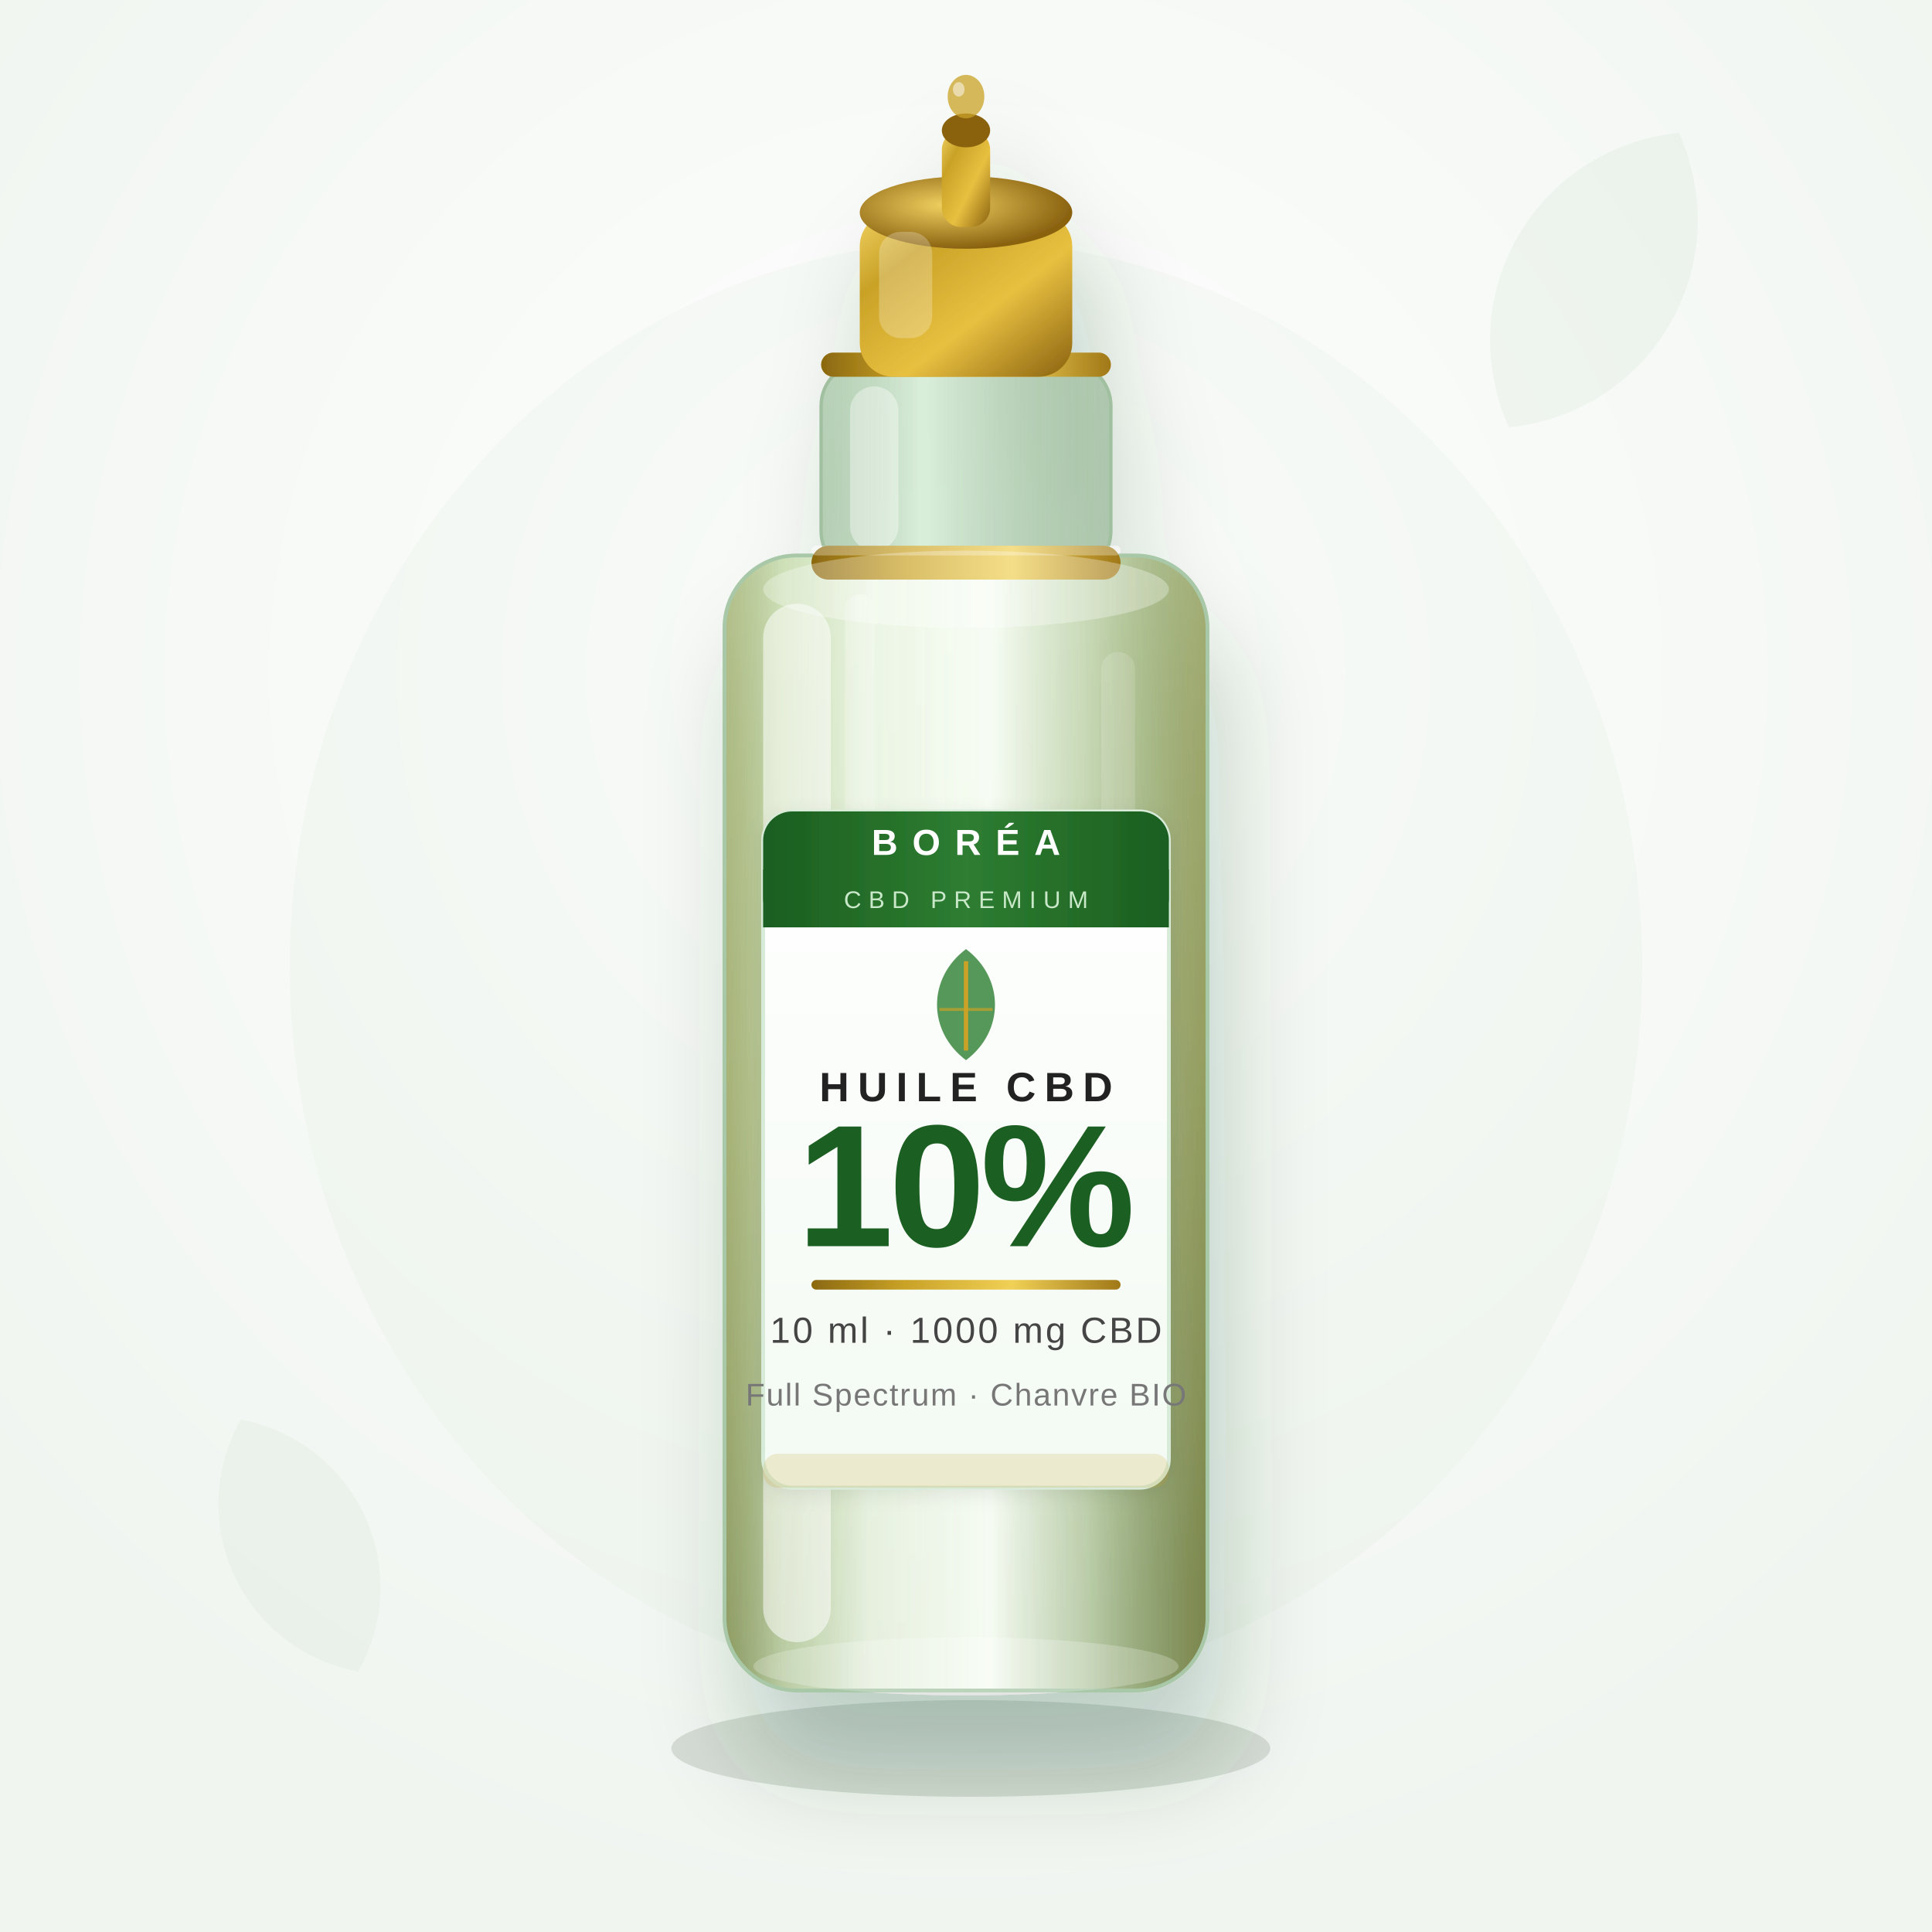
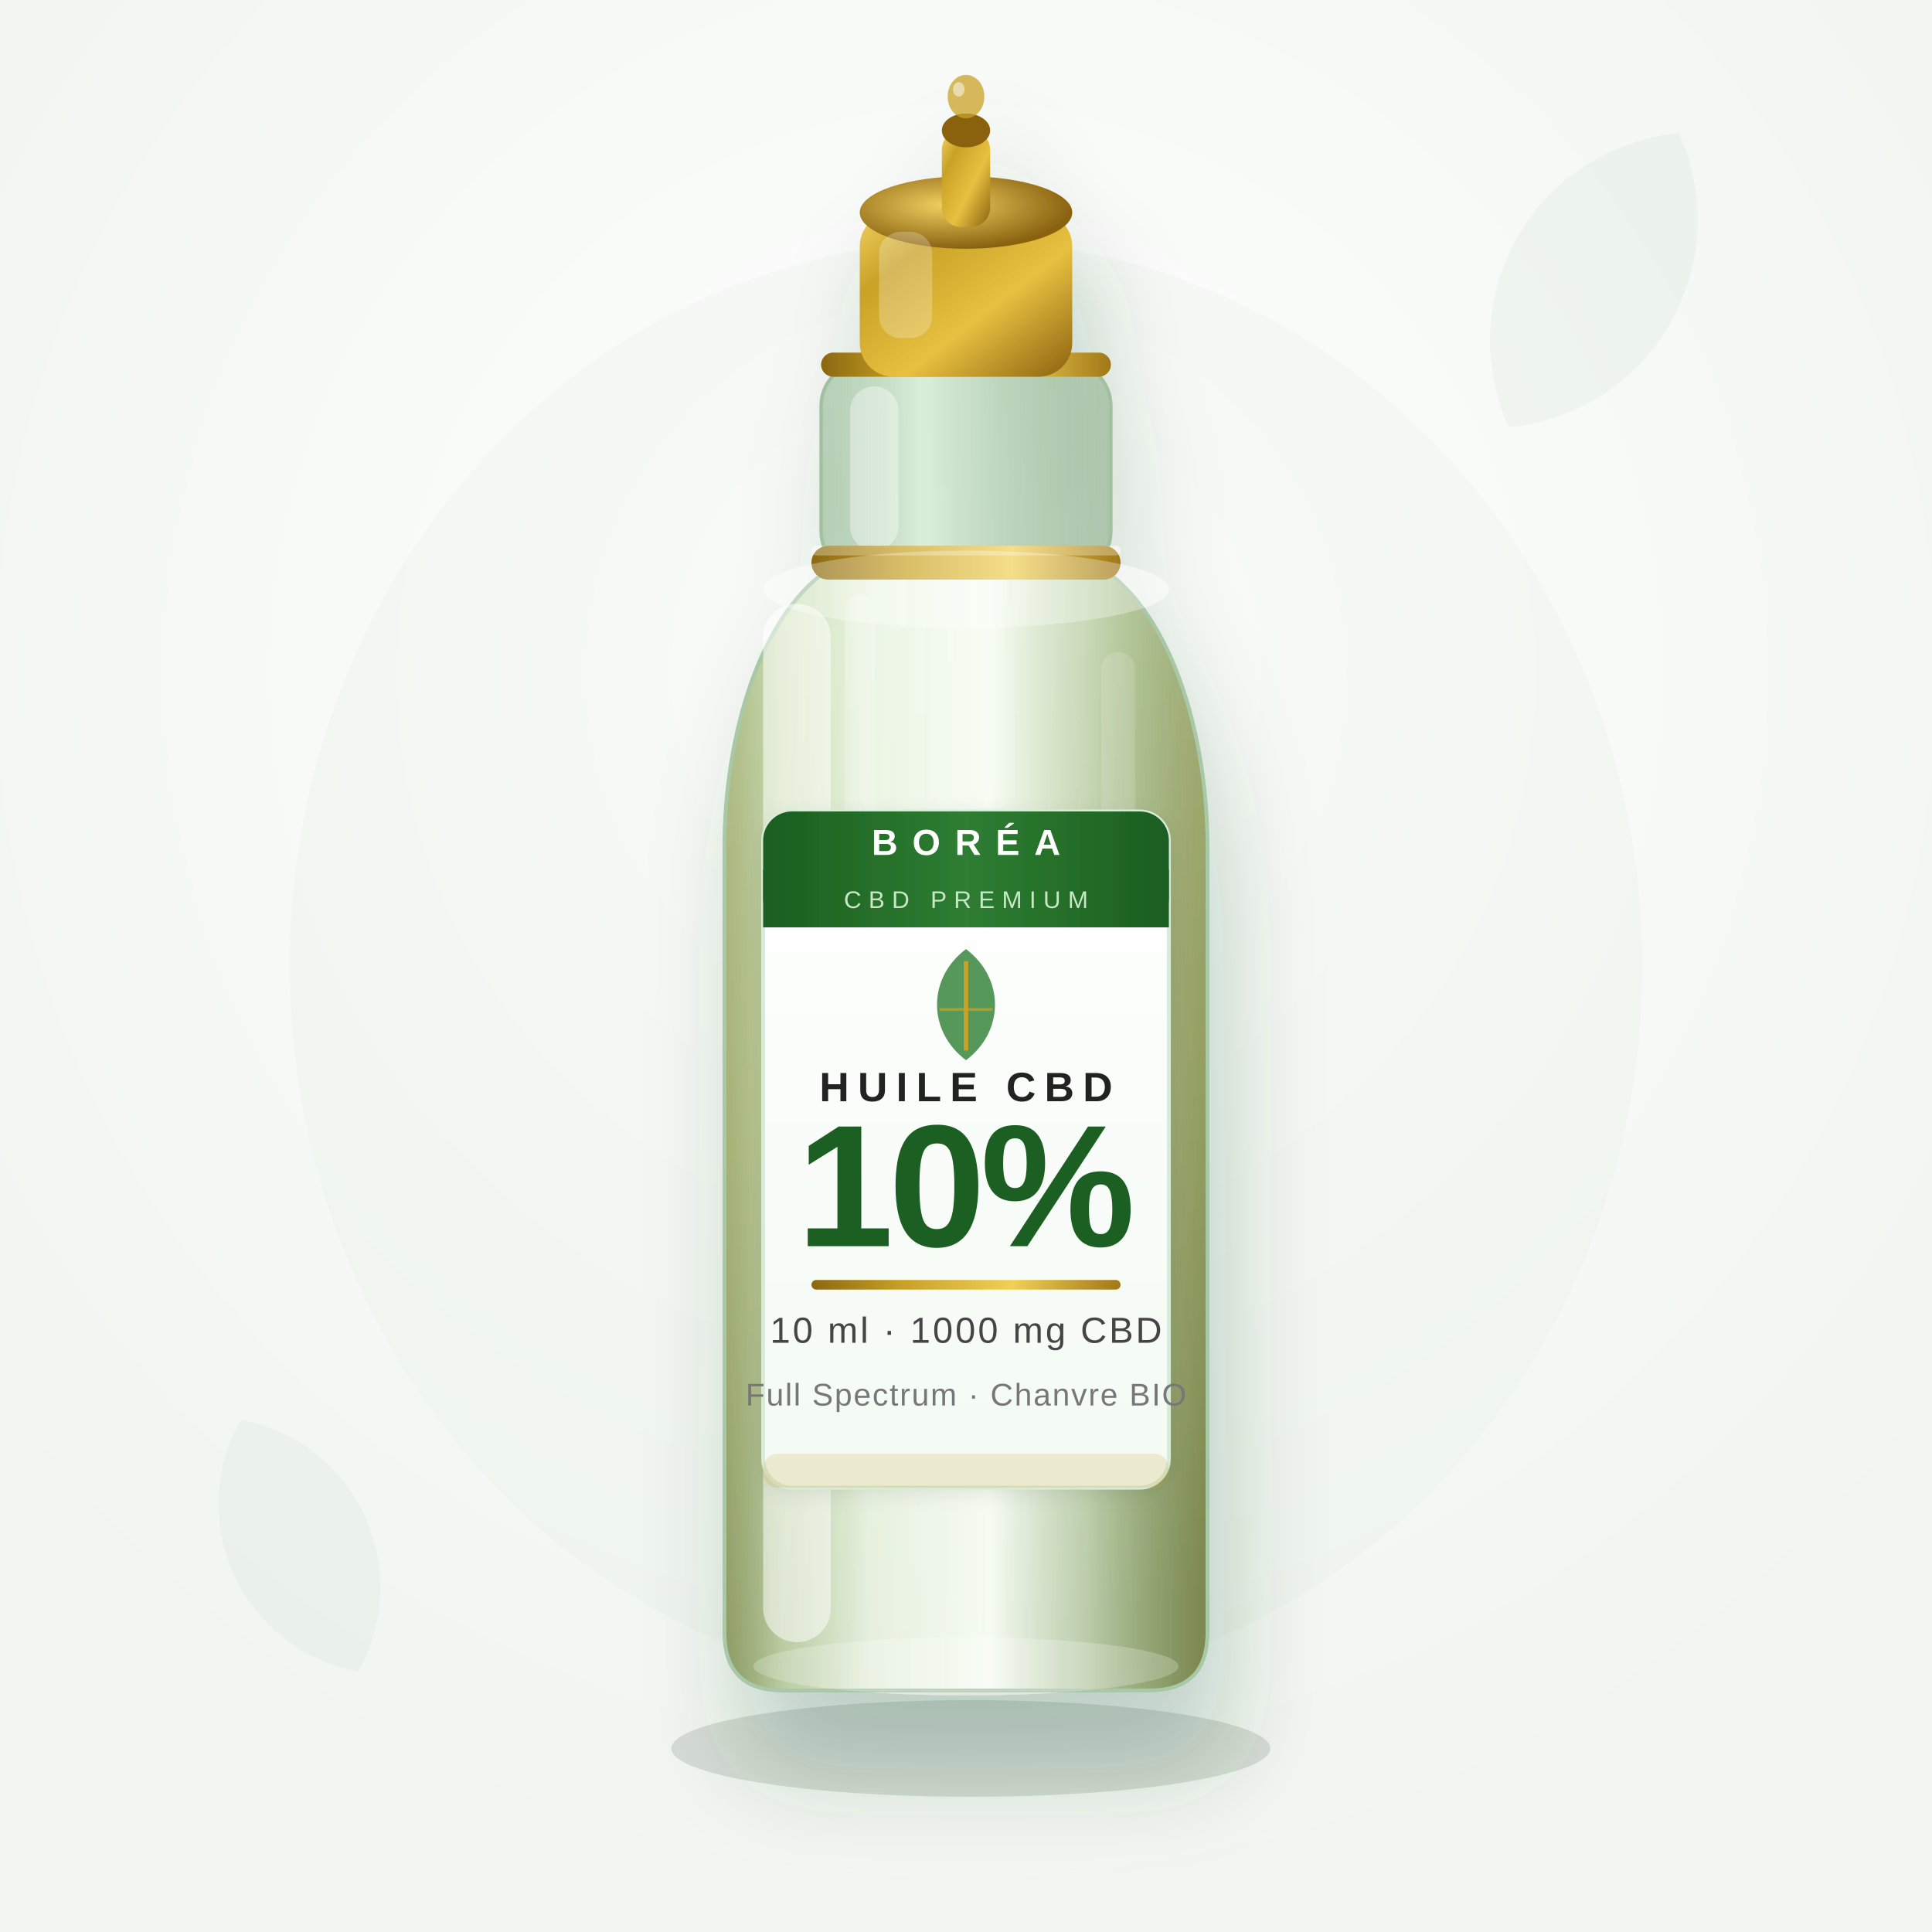
<svg xmlns="http://www.w3.org/2000/svg" viewBox="0 0 400 400" width="400" height="400">
  <defs>
    <radialGradient id="bg-h10" cx="50%" cy="35%" r="65%">
      <stop offset="0%" stop-color="#ffffff" />
      <stop offset="100%" stop-color="#f0f5f0" />
    </radialGradient>
    <linearGradient id="glass-h10" x1="0%" y1="0%" x2="100%" y2="0%">
      <stop offset="0%" stop-color="#8ab88a" stop-opacity="0.55" />
      <stop offset="12%" stop-color="#c8e8c8" stop-opacity="0.75" />
      <stop offset="30%" stop-color="#edfaed" stop-opacity="0.92" />
      <stop offset="55%" stop-color="#f8fff8" stop-opacity="0.97" />
      <stop offset="75%" stop-color="#c5e0c5" stop-opacity="0.82" />
      <stop offset="90%" stop-color="#90b890" stop-opacity="0.65" />
      <stop offset="100%" stop-color="#6a9a6a" stop-opacity="0.50" />
    </linearGradient>
    <linearGradient id="oil-h10" x1="0%" y1="0%" x2="10%" y2="100%">
      <stop offset="0%" stop-color="#d4a840" stop-opacity="0.60" />
      <stop offset="50%" stop-color="#b88a20" stop-opacity="0.70" />
      <stop offset="100%" stop-color="#7a5a08" stop-opacity="0.80" />
    </linearGradient>
    <linearGradient id="neck-h10" x1="0%" y1="0%" x2="100%" y2="0%">
      <stop offset="0%" stop-color="#90b890" stop-opacity="0.6" />
      <stop offset="35%" stop-color="#daf0da" stop-opacity="0.9" />
      <stop offset="100%" stop-color="#80a880" stop-opacity="0.55" />
    </linearGradient>
    <linearGradient id="cap-h10" x1="0%" y1="0%" x2="100%" y2="100%">
      <stop offset="0%" stop-color="#f0d060" />
      <stop offset="25%" stop-color="#c9a227" />
      <stop offset="60%" stop-color="#e8c040" />
      <stop offset="100%" stop-color="#8a6210" />
    </linearGradient>
    <radialGradient id="cap-top-h10" cx="40%" cy="40%" r="60%">
      <stop offset="0%" stop-color="#f0d060" />
      <stop offset="100%" stop-color="#8a6210" />
    </radialGradient>
    <linearGradient id="label-h10" x1="0%" y1="0%" x2="0%" y2="100%">
      <stop offset="0%" stop-color="#ffffff" />
      <stop offset="100%" stop-color="#f3faf3" />
    </linearGradient>
    <linearGradient id="label-green-h10" x1="0%" y1="0%" x2="100%" y2="0%">
      <stop offset="0%" stop-color="#1b5e20" />
      <stop offset="50%" stop-color="#2e7d32" />
      <stop offset="100%" stop-color="#1b5e20" />
    </linearGradient>
    <linearGradient id="gold-h10" x1="0%" y1="0%" x2="100%" y2="0%">
      <stop offset="0%" stop-color="#8b6810" />
      <stop offset="30%" stop-color="#c9a227" />
      <stop offset="65%" stop-color="#f0d055" />
      <stop offset="100%" stop-color="#a07818" />
    </linearGradient>
    <filter id="shadow-h10" x="-30%" y="-20%" width="160%" height="160%">
      <feGaussianBlur in="SourceAlpha" stdDeviation="10" result="blur" />
      <feOffset dx="4" dy="16" result="offsetBlur" />
      <feFlood flood-color="#1a4020" flood-opacity="0.22" result="color" />
      <feComposite in="color" in2="offsetBlur" operator="in" result="shadow" />
      <feMerge>
        <feMergeNode in="shadow" />
        <feMergeNode in="SourceGraphic" />
      </feMerge>
    </filter>
    <filter id="label-shadow-h10">
      <feDropShadow dx="0" dy="1" stdDeviation="2" flood-color="#000" flood-opacity="0.08" />
    </filter>
    <clipPath id="bottle-clip-h10">
-       <rect x="150" y="115" width="100" height="235" rx="15" />
+       <path d="M170,119 C156,130 150,155 150,175 L150,338 Q150,350 162,350 L238,350 Q250,350 250,338 L250,175 C250,155 244,130 230,119 Z" />
    </clipPath>
  </defs>
  <rect width="400" height="400" fill="url(#bg-h10)" />
  <ellipse cx="200" cy="200" rx="140" ry="150" fill="#2e7d32" opacity="0.025" />
  <ellipse cx="201" cy="362" rx="62" ry="10" fill="#1a3a1a" opacity="0.14" />
  <g filter="url(#shadow-h10)">
-     <rect x="150" y="115" width="100" height="235" rx="15" fill="url(#oil-h10)" clip-path="url(#bottle-clip-h10)" />
-     <rect x="150" y="115" width="100" height="235" rx="15" fill="url(#glass-h10)" stroke="#a8c8a8" stroke-width="0.8" />
+     <path d="M170,119 C156,130 150,155 150,175 L150,338 Q150,350 162,350 L238,350 Q250,350 250,338 L250,175 C250,155 244,130 230,119 Z" fill="url(#oil-h10)" clip-path="url(#bottle-clip-h10)" />
+     <path d="M170,119 C156,130 150,155 150,175 L150,338 Q150,350 162,350 L238,350 Q250,350 250,338 L250,175 C250,155 244,130 230,119 Z" fill="url(#glass-h10)" stroke="#a8c8a8" stroke-width="0.8" />
    <rect x="170" y="75" width="60" height="44" rx="9" fill="url(#neck-h10)" stroke="#a0c0a0" stroke-width="0.7" />
    <rect x="176" y="80" width="10" height="34" rx="5" fill="white" opacity="0.38" />
    <rect x="168" y="113" width="64" height="7" rx="3.5" fill="url(#gold-h10)" />
    <rect x="168" y="113" width="64" height="2" rx="1" fill="white" opacity="0.3" />
    <rect x="170" y="73" width="60" height="5" rx="2.5" fill="url(#gold-h10)" />
    <rect x="158" y="125" width="14" height="215" rx="7" fill="white" opacity="0.52" />
    <rect x="175" y="123" width="6" height="100" rx="3" fill="white" opacity="0.24" />
    <ellipse cx="200" cy="122" rx="42" ry="8" fill="white" opacity="0.30" />
    <rect x="228" y="135" width="7" height="160" rx="3.5" fill="white" opacity="0.14" />
    <ellipse cx="200" cy="345" rx="44" ry="6" fill="white" opacity="0.22" />
    <rect x="158" y="168" width="84" height="140" rx="6" fill="url(#label-h10)" filter="url(#label-shadow-h10)" stroke="#d8ead8" stroke-width="0.8" />
    <rect x="158" y="168" width="84" height="24" rx="6" fill="url(#label-green-h10)" />
    <rect x="158" y="180" width="84" height="12" fill="url(#label-green-h10)" />
    <text x="200" y="177" font-family="'Helvetica Neue', Arial, sans-serif" font-size="7.5" font-weight="700" fill="white" text-anchor="middle" letter-spacing="3">BORÉA</text>
    <text x="200" y="188" font-family="'Helvetica Neue', Arial, sans-serif" font-size="5" fill="#c8e8c8" text-anchor="middle" letter-spacing="1.5">CBD PREMIUM</text>
    <g transform="translate(200, 208)">
      <path d="M0,-11.5 C8,-5.5 8,5.5 0,11.5 C-8,5.5 -8,-5.5 0,-11.5Z" fill="#2e7d32" opacity="0.80" />
      <line x1="0" y1="-9" x2="0" y2="9.5" stroke="#c9a227" stroke-width="0.9" />
      <line x1="-5.5" y1="1" x2="5.5" y2="1" stroke="#c9a227" stroke-width="0.6" opacity="0.7" />
    </g>
    <text x="200" y="228" font-family="'Helvetica Neue', Arial, sans-serif" font-size="8.5" font-weight="600" fill="#222222" text-anchor="middle" letter-spacing="1.8">HUILE CBD</text>
    <text x="200" y="258" font-family="'Helvetica Neue', Arial, sans-serif" font-size="36" font-weight="900" fill="#1b5e20" text-anchor="middle" letter-spacing="-1">10%</text>
    <rect x="168" y="265" width="64" height="2" rx="1" fill="url(#gold-h10)" />
    <text x="200" y="278" font-family="'Helvetica Neue', Arial, sans-serif" font-size="7.5" fill="#444444" text-anchor="middle" letter-spacing="0.5">10 ml · 1000 mg CBD</text>
    <text x="200" y="291" font-family="'Helvetica Neue', Arial, sans-serif" font-size="6.5" fill="#777777" text-anchor="middle" letter-spacing="0.3">Full Spectrum · Chanvre BIO</text>
    <rect x="158" y="301" width="84" height="7" rx="3" fill="#c9a227" opacity="0.18" />
    <rect x="178" y="44" width="44" height="34" rx="7" fill="url(#cap-h10)" />
    <ellipse cx="200" cy="44" rx="22" ry="7.5" fill="url(#cap-top-h10)" />
    <rect x="182" y="48" width="11" height="22" rx="4.5" fill="white" opacity="0.24" />
    <rect x="195" y="27" width="10" height="20" rx="4" fill="url(#cap-h10)" />
    <ellipse cx="200" cy="27" rx="5" ry="3.5" fill="#8a6210" />
    <ellipse cx="200" cy="20" rx="3.8" ry="4.5" fill="#c9a227" opacity="0.75" />
    <ellipse cx="198.5" cy="18.5" rx="1.2" ry="1.5" fill="white" opacity="0.5" />
  </g>
  <g opacity="0.045" transform="translate(330, 58) rotate(30) scale(2.2)">
    <path d="M0,-16 C11,-8 11,8 0,16 C-11,8 -11,-8 0,-16Z" fill="#2e7d32" />
  </g>
  <g opacity="0.04" transform="translate(62, 320) rotate(-25) scale(1.8)">
    <path d="M0,-16 C11,-8 11,8 0,16 C-11,8 -11,-8 0,-16Z" fill="#2e7d32" />
  </g>
</svg>
